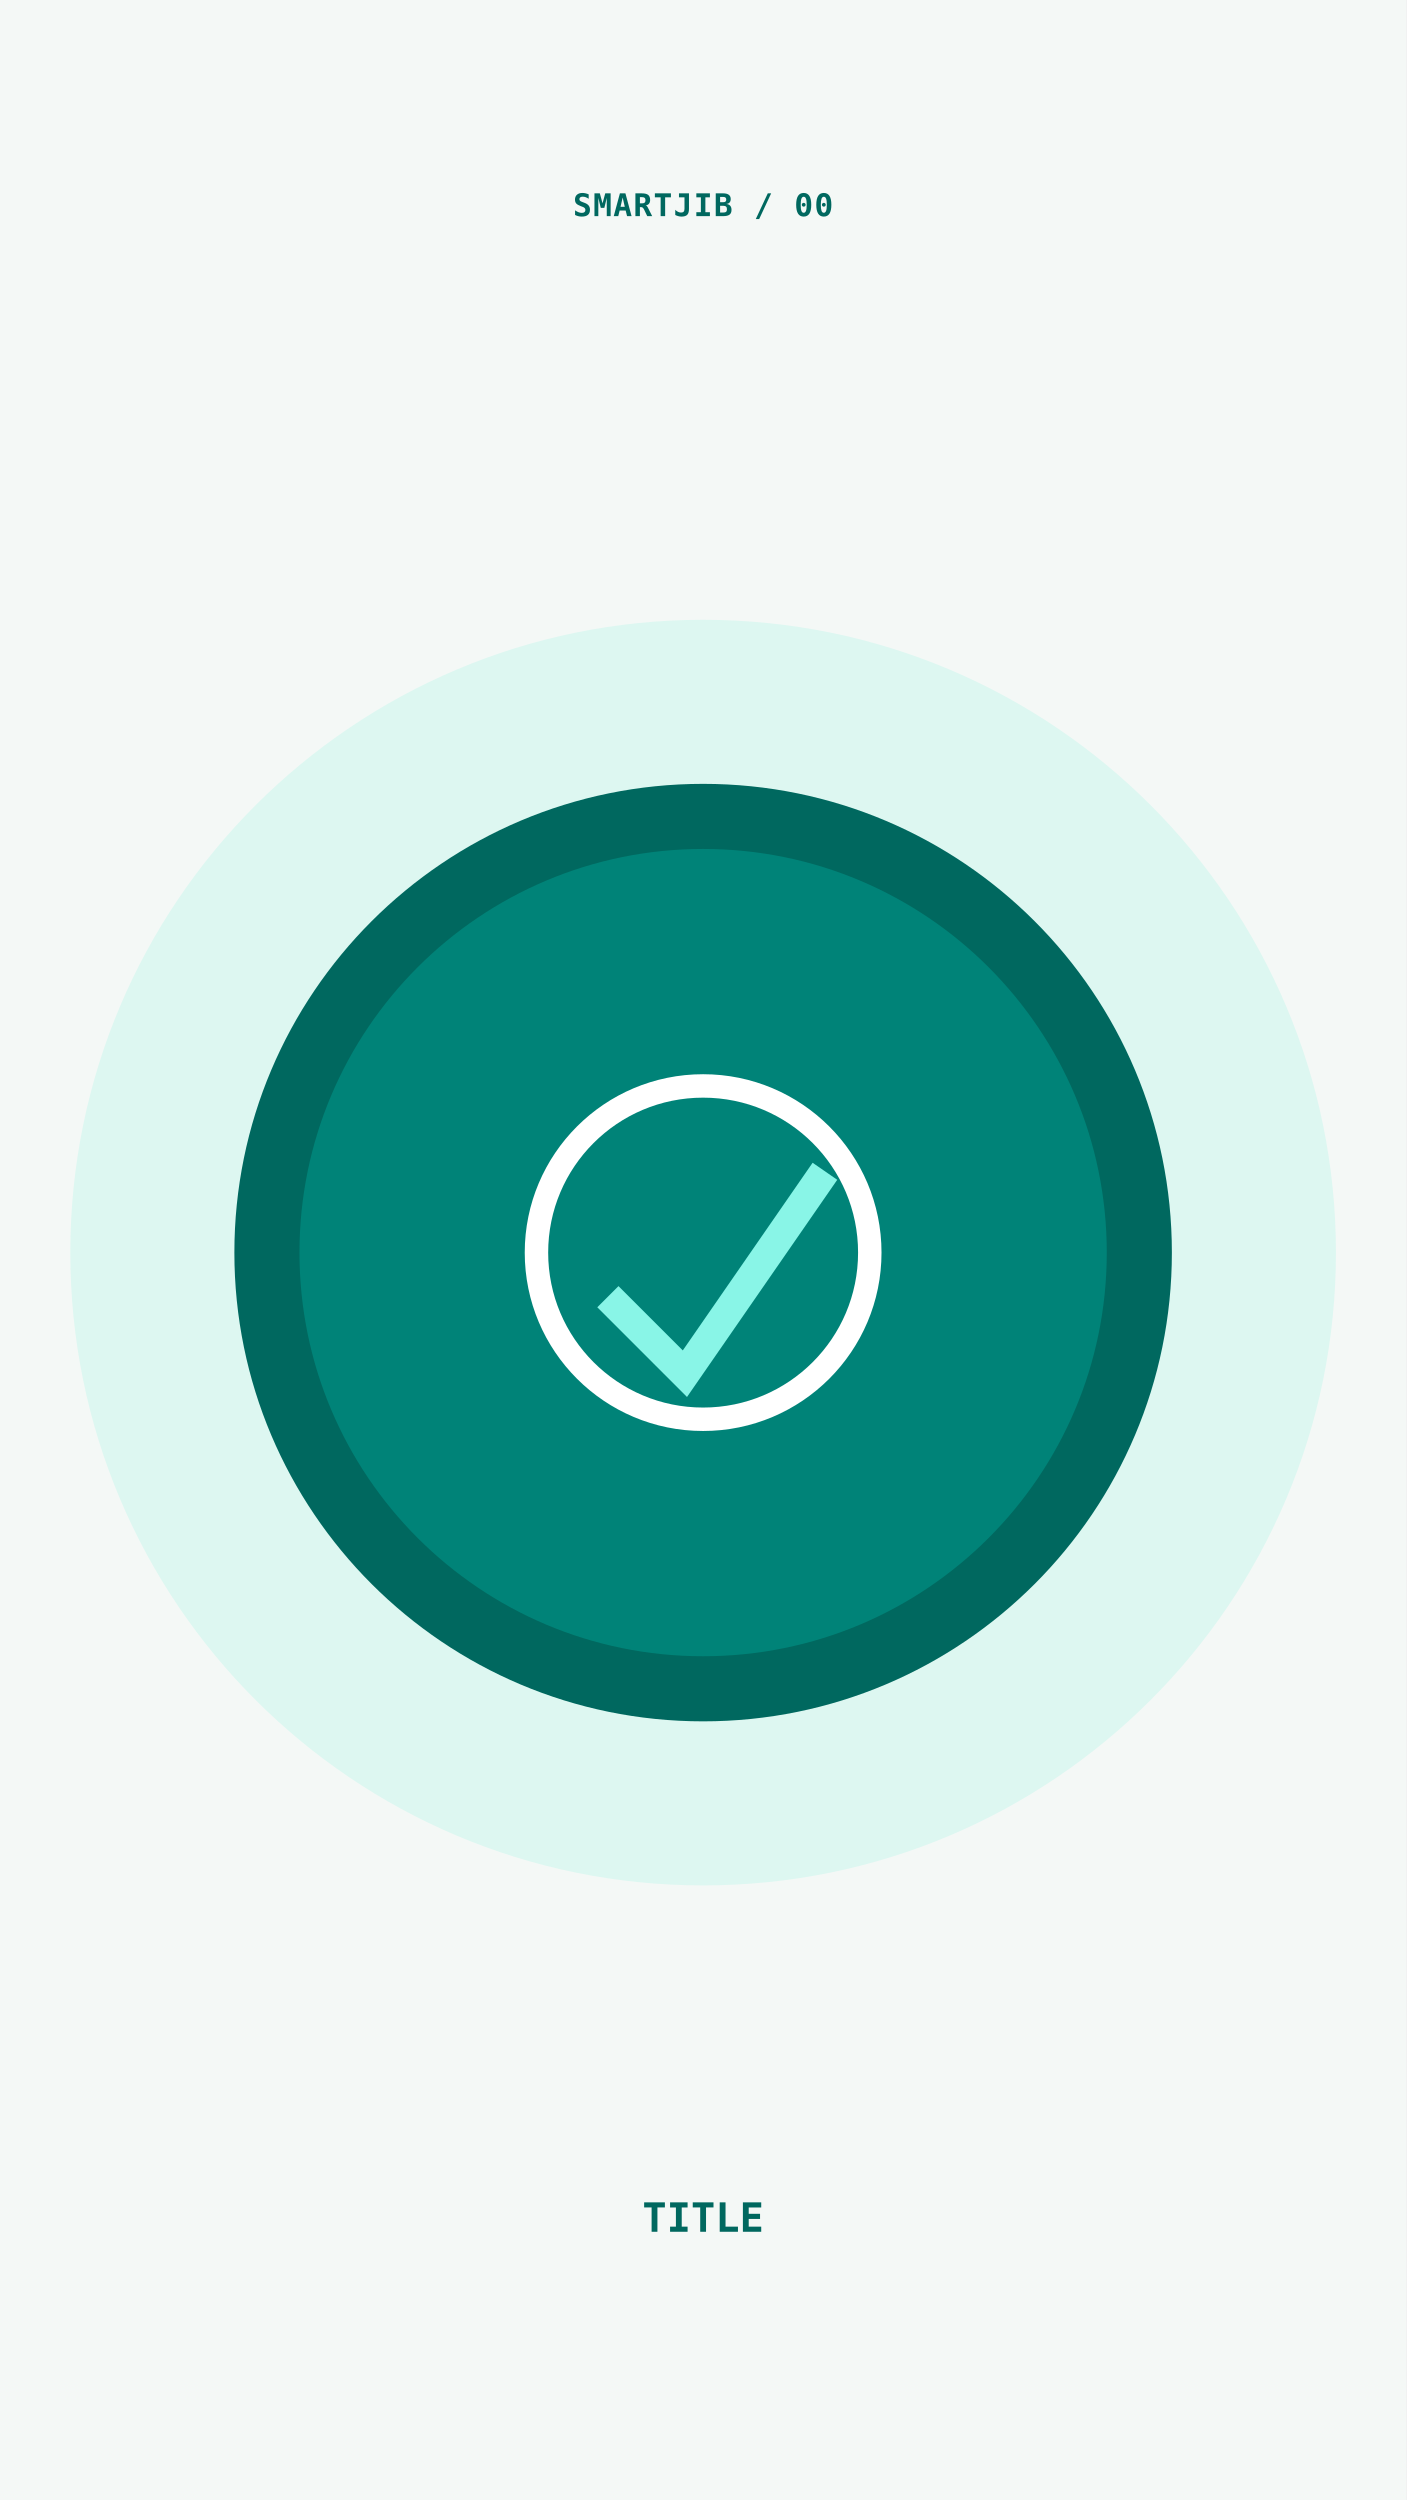
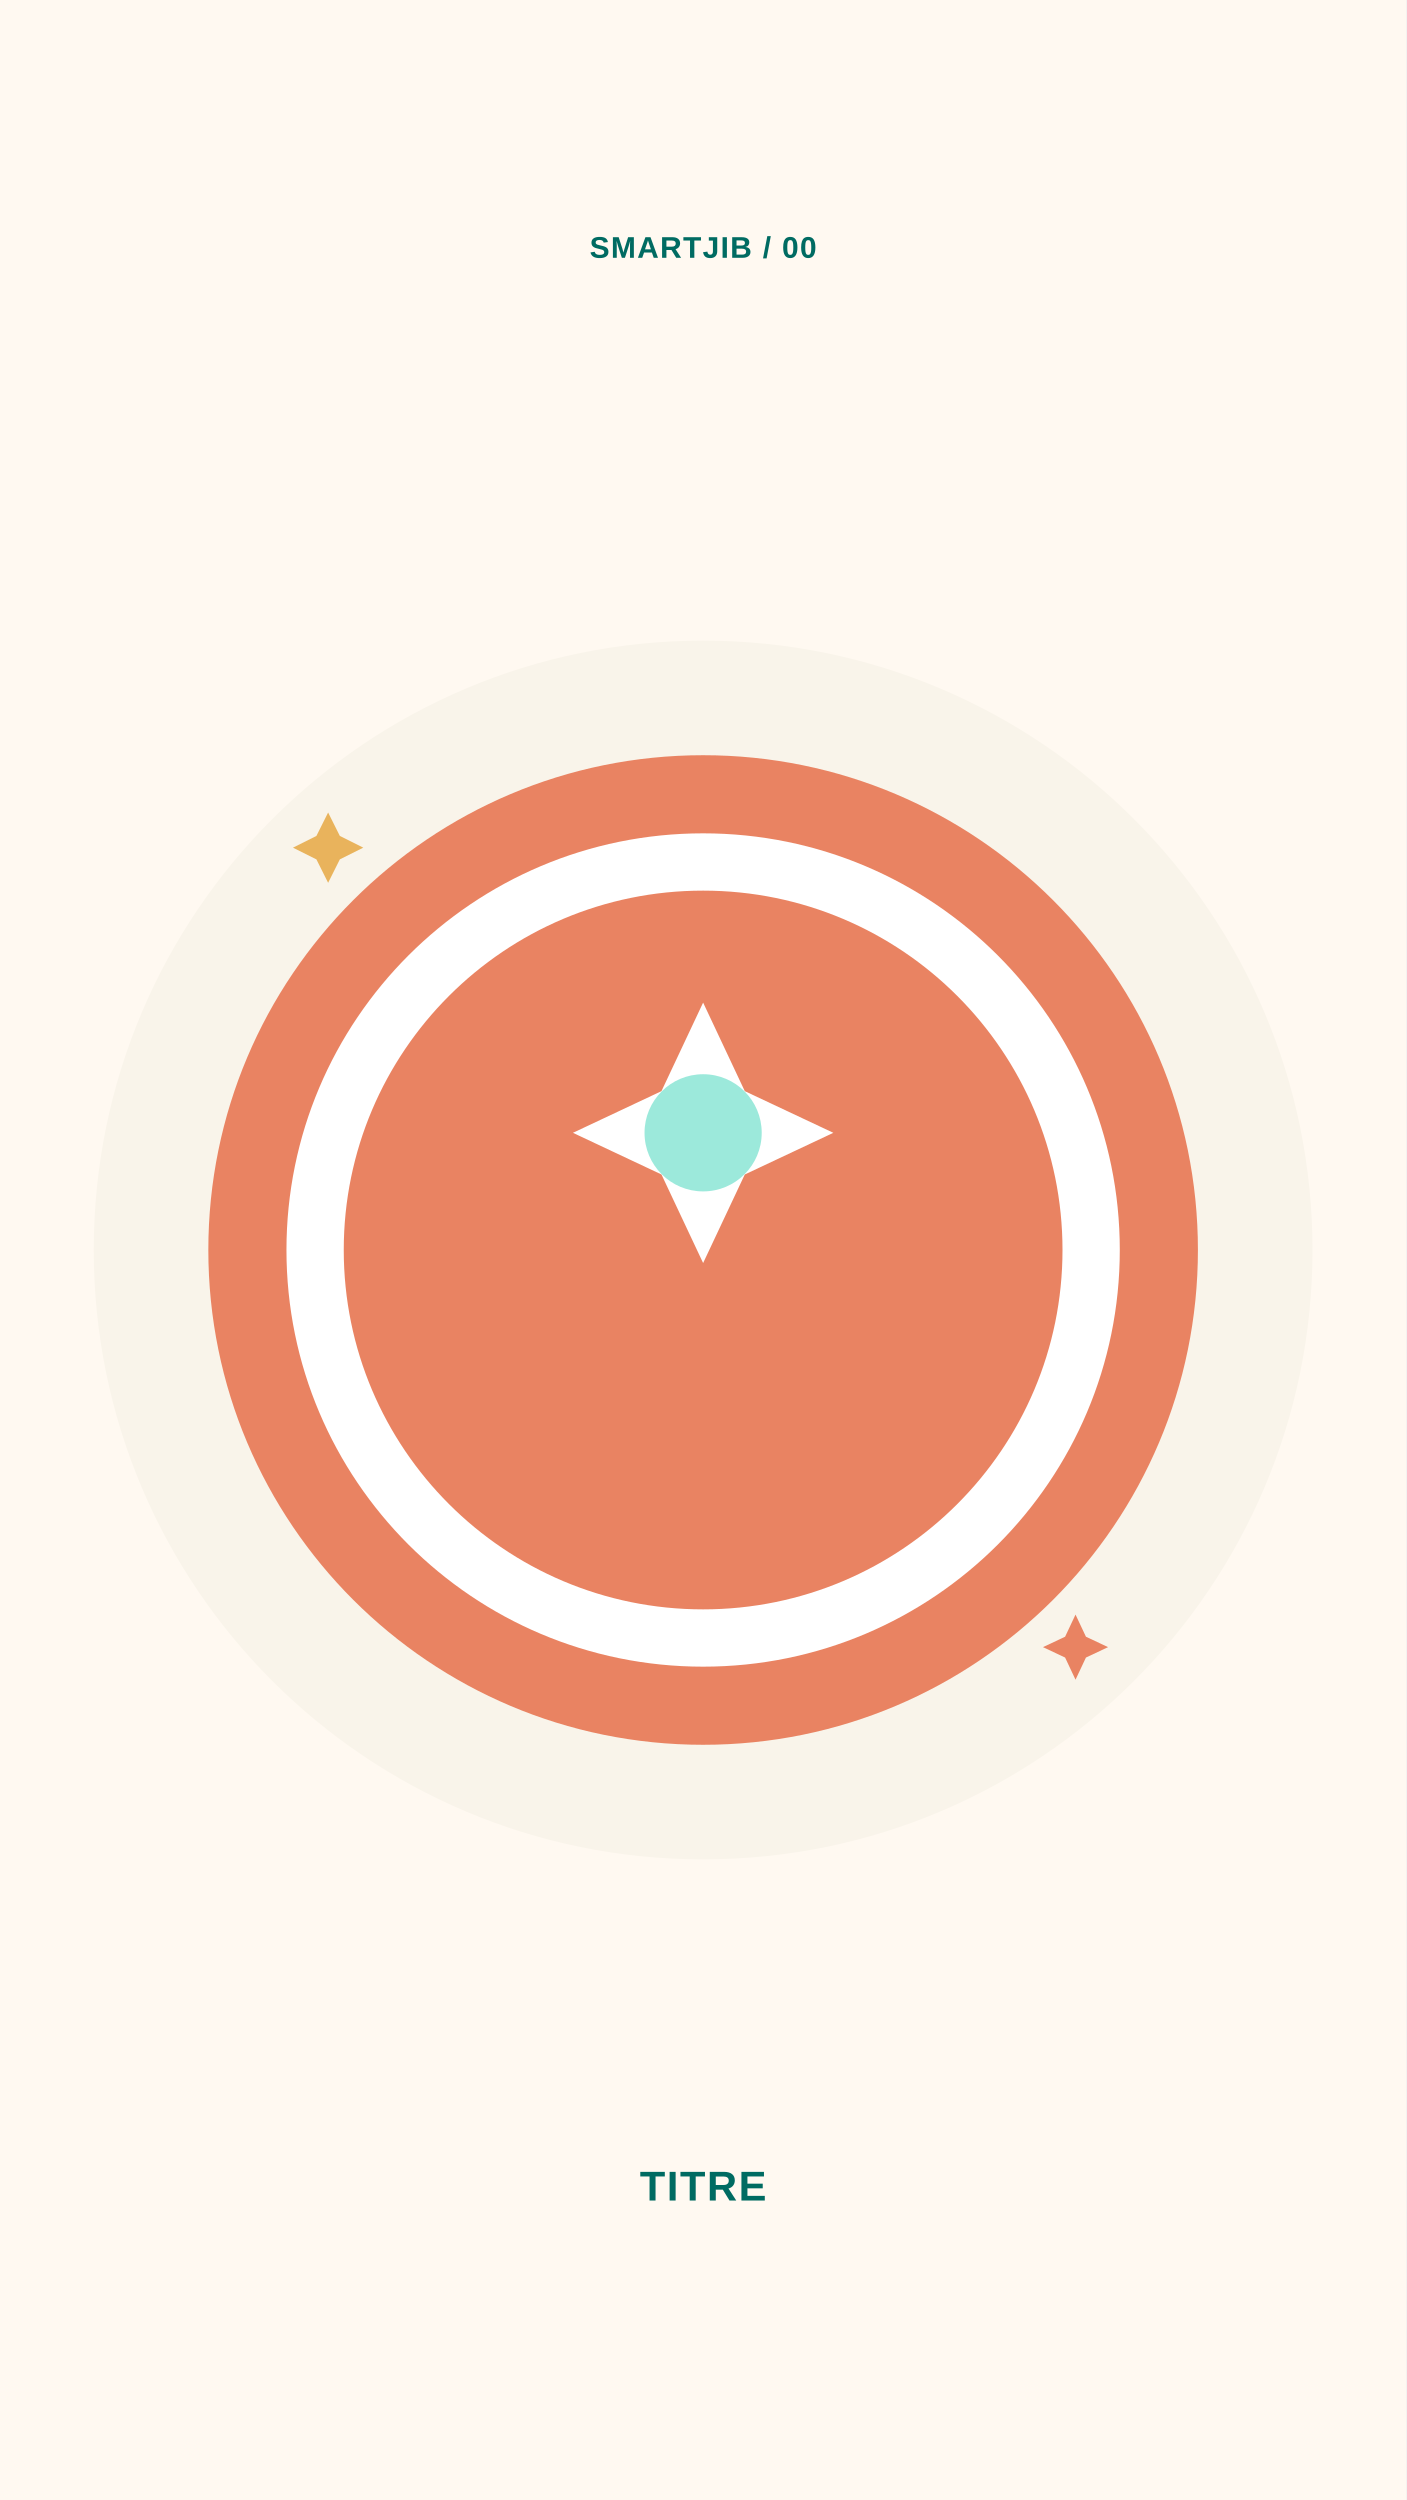
<svg xmlns="http://www.w3.org/2000/svg" width="1080" height="1920" viewBox="0 0 1080 1920" role="img" aria-labelledby="title desc">
-   <rect width="1080" height="1920" fill="#F4F8F6" />
-   <circle cx="540" cy="962" r="486" fill="#DDF7F1" />
-   <circle cx="540" cy="962" r="360" fill="#00685F" />
-   <circle cx="540" cy="962" r="310" fill="#008378" />
-   <text x="540" y="166" fill="#00685F" text-anchor="middle" font-family="JetBrains Mono, IBM Plex Mono, monospace" font-size="24" font-weight="700" letter-spacing="1">SMARTJIB / 00</text>
-   <circle cx="540" cy="962" r="128" fill="none" stroke="#FFFFFF" stroke-width="18" />
-   <path d="M 475 1004 L 526 1055 L 627 909" fill="none" stroke="#89F5E7" stroke-width="23" stroke-linecap="square" stroke-linejoin="miter" />
-   <text x="540" y="1714" fill="#00685F" text-anchor="middle" font-family="JetBrains Mono, IBM Plex Mono, monospace" font-size="31" font-weight="700">TITLE</text>
+   <style>
+     .latin { font-family: "Instrument Sans", "Instrument Sans Variable", Manrope, Arial, sans-serif; }
+     .label { font-size: 32px; font-weight: 780; letter-spacing: 1.2px; }
+     .eyebrow { font-size: 23px; font-weight: 720; letter-spacing: 1px; }
+   </style>
+   <rect width="1080" height="1920" fill="#FFF9F1" />
+   <circle cx="540" cy="960" r="468" fill="#F9F4EA" />
+   <circle cx="540" cy="960" r="380" fill="#E98362" />
+   <circle cx="540" cy="960" r="320" fill="#FFFFFF" />
+   <circle cx="540" cy="960" r="276" fill="#E98362" />
+   <path d="M 540 770 L 572 838 L 640 870 L 572 902 L 540 970 L 508 902 L 440 870 L 508 838 Z" fill="#FFFFFF" />
+   <circle cx="540" cy="870" r="45" fill="#9CE9DB" />
+   <path d="M 252 624 L 261 642 L 279 651 L 261 660 L 252 678 L 243 660 L 225 651 L 243 642 Z" fill="#E9B35C" />
+   <path d="M 826 1240 L 834 1257 L 851 1265 L 834 1273 L 826 1290 L 818 1273 L 801 1265 L 818 1257 Z" fill="#E98362" />
+   <text x="540" y="198" text-anchor="middle" fill="#006B62" class="latin eyebrow">SMARTJIB / 00</text>
+   <text x="540" y="1690" text-anchor="middle" fill="#006B62" class="latin label">TITRE</text>
</svg>
